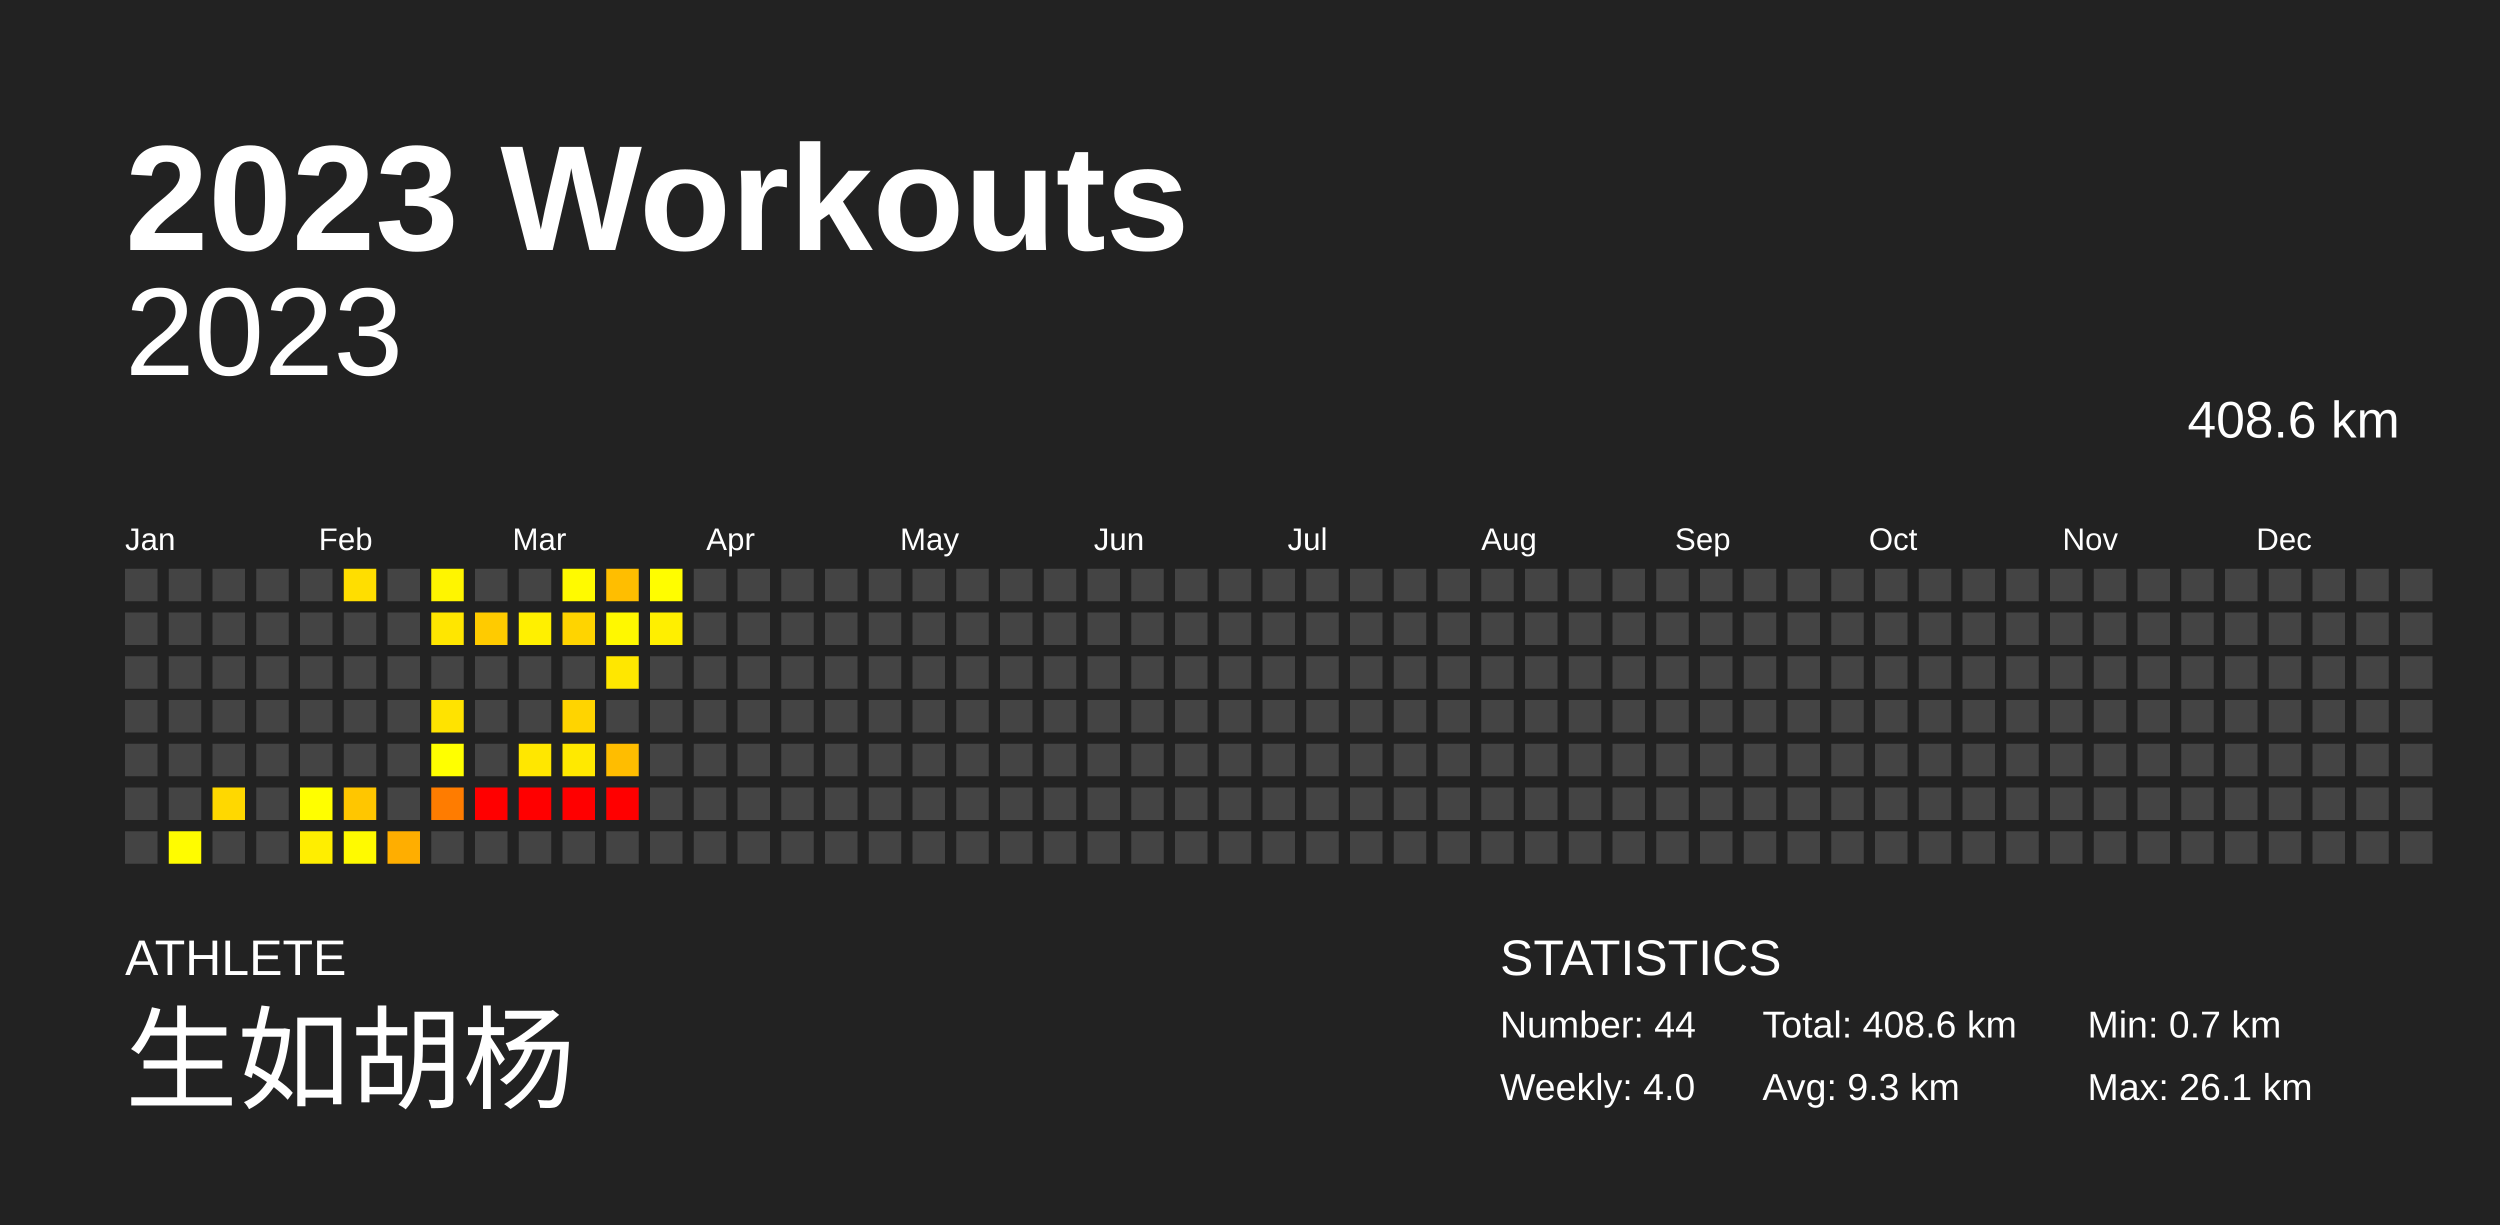
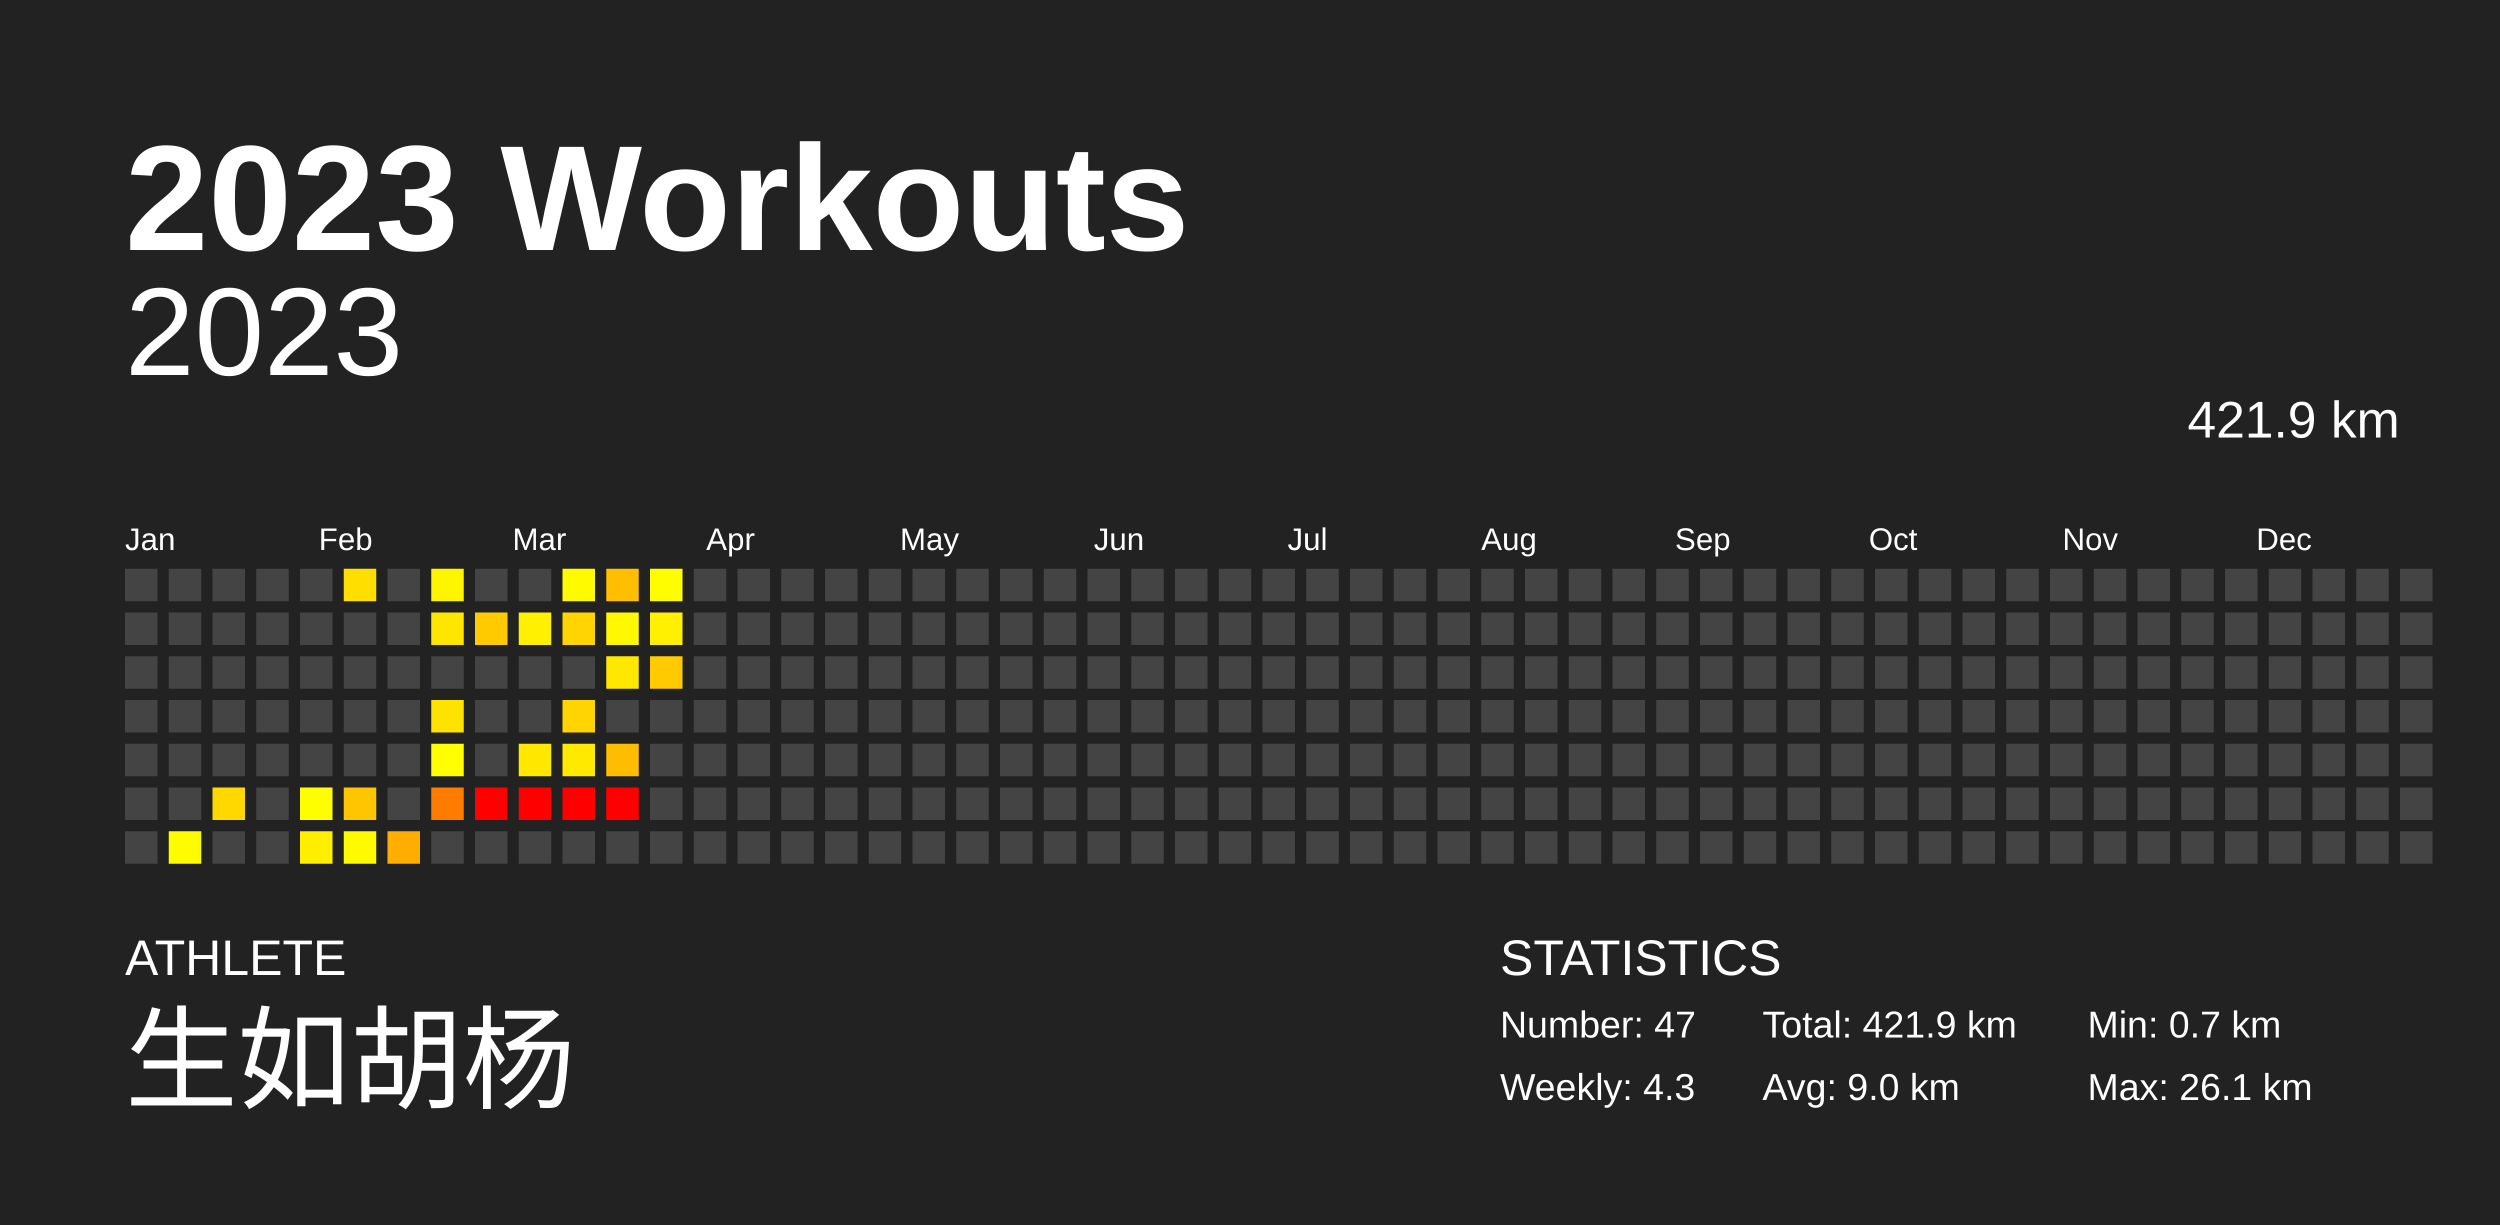
<svg xmlns="http://www.w3.org/2000/svg" baseProfile="full" height="98mm" version="1.1" viewBox="0,0,200,98" width="200mm">
  <defs />
  <rect fill="#222222" height="98" width="200" x="0" y="0" />
  <text fill="#FFFFFF" style="font-size:12px; font-family:Arial; font-weight:bold;" x="10" y="20">2023 Workouts</text>
  <text fill="#FFFFFF" style="font-size:4px; font-family:Arial" x="10" y="78">ATHLETE</text>
  <text fill="#FFFFFF" style="font-size:9px; font-family:Arial" x="10" y="88">生如胡杨</text>
  <text fill="#FFFFFF" style="font-size:4px; font-family:Arial" x="120" y="78">STATISTICS</text>
-   <text fill="#FFFFFF" style="font-size:3px; font-family:Arial" x="120" y="83">Number: 44</text>
-   <text fill="#FFFFFF" style="font-size:3px; font-family:Arial" x="120" y="88">Weekly: 4.0</text>
-   <text fill="#FFFFFF" style="font-size:3px; font-family:Arial" x="141" y="83">Total: 408.6 km</text>
-   <text fill="#FFFFFF" style="font-size:3px; font-family:Arial" x="141" y="88">Avg: 9.3 km</text>
+   <text fill="#FFFFFF" style="font-size:3px; font-family:Arial" x="120" y="83">Number: 47</text>
+   <text fill="#FFFFFF" style="font-size:3px; font-family:Arial" x="120" y="88">Weekly: 4.3</text>
+   <text fill="#FFFFFF" style="font-size:3px; font-family:Arial" x="141" y="83">Total: 421.9 km</text>
+   <text fill="#FFFFFF" style="font-size:3px; font-family:Arial" x="141" y="88">Avg: 9.0 km</text>
  <text fill="#FFFFFF" style="font-size:3px; font-family:Arial" x="167" y="83">Min: 0.7 km</text>
  <text fill="#FFFFFF" style="font-size:3px; font-family:Arial" x="167" y="88">Max: 26.1 km</text>
  <text alignment-baseline="hanging" fill="#FFFFFF" style="font-size:10.0px; font-family:Arial;" x="10" y="30">2023</text>
-   <text alignment-baseline="hanging" fill="#FFFFFF" style="font-size:4.125px; font-family:Arial;" x="175" y="35">408.6 km</text>
+   <text alignment-baseline="hanging" fill="#FFFFFF" style="font-size:4.125px; font-family:Arial;" x="175" y="35">421.9 km</text>
  <text fill="#FFFFFF" style="font-size:2.5px; font-family:Arial" x="10.0" y="44">Jan</text>
  <text fill="#FFFFFF" style="font-size:2.5px; font-family:Arial" x="25.5" y="44">Feb</text>
  <text fill="#FFFFFF" style="font-size:2.5px; font-family:Arial" x="41.0" y="44">Mar</text>
  <text fill="#FFFFFF" style="font-size:2.5px; font-family:Arial" x="56.5" y="44">Apr</text>
  <text fill="#FFFFFF" style="font-size:2.5px; font-family:Arial" x="72.0" y="44">May</text>
  <text fill="#FFFFFF" style="font-size:2.5px; font-family:Arial" x="87.5" y="44">Jun</text>
  <text fill="#FFFFFF" style="font-size:2.5px; font-family:Arial" x="103.0" y="44">Jul</text>
  <text fill="#FFFFFF" style="font-size:2.5px; font-family:Arial" x="118.5" y="44">Aug</text>
  <text fill="#FFFFFF" style="font-size:2.5px; font-family:Arial" x="134.0" y="44">Sep</text>
  <text fill="#FFFFFF" style="font-size:2.5px; font-family:Arial" x="149.5" y="44">Oct</text>
  <text fill="#FFFFFF" style="font-size:2.5px; font-family:Arial" x="165.0" y="44">Nov</text>
  <text fill="#FFFFFF" style="font-size:2.5px; font-family:Arial" x="180.5" y="44">Dec</text>
  <rect fill="#444444" height="2.6" width="2.6" x="10.0" y="45.5" />
  <rect fill="#444444" height="2.6" width="2.6" x="10.0" y="49.0" />
  <rect fill="#444444" height="2.6" width="2.6" x="10.0" y="52.5" />
  <rect fill="#444444" height="2.6" width="2.6" x="10.0" y="56.0" />
  <rect fill="#444444" height="2.6" width="2.6" x="10.0" y="59.5" />
  <rect fill="#444444" height="2.6" width="2.6" x="10.0" y="63.0" />
  <rect fill="#444444" height="2.6" width="2.6" x="10.0" y="66.5" />
  <rect fill="#444444" height="2.6" width="2.6" x="13.5" y="45.5" />
  <rect fill="#444444" height="2.6" width="2.6" x="13.5" y="49.0" />
  <rect fill="#444444" height="2.6" width="2.6" x="13.5" y="52.5" />
  <rect fill="#444444" height="2.6" width="2.6" x="13.5" y="56.0" />
  <rect fill="#444444" height="2.6" width="2.6" x="13.5" y="59.5" />
  <rect fill="#444444" height="2.6" width="2.6" x="13.5" y="63.0" />
  <rect fill="#fffc00" height="2.6" width="2.6" x="13.5" y="66.5" />
  <rect fill="#444444" height="2.6" width="2.6" x="17.0" y="45.5" />
  <rect fill="#444444" height="2.6" width="2.6" x="17.0" y="49.0" />
  <rect fill="#444444" height="2.6" width="2.6" x="17.0" y="52.5" />
  <rect fill="#444444" height="2.6" width="2.6" x="17.0" y="56.0" />
  <rect fill="#444444" height="2.6" width="2.6" x="17.0" y="59.5" />
  <rect fill="#ffd800" height="2.6" width="2.6" x="17.0" y="63.0" />
  <rect fill="#444444" height="2.6" width="2.6" x="17.0" y="66.5" />
  <rect fill="#444444" height="2.6" width="2.6" x="20.5" y="45.5" />
  <rect fill="#444444" height="2.6" width="2.6" x="20.5" y="49.0" />
  <rect fill="#444444" height="2.6" width="2.6" x="20.5" y="52.5" />
  <rect fill="#444444" height="2.6" width="2.6" x="20.5" y="56.0" />
  <rect fill="#444444" height="2.6" width="2.6" x="20.5" y="59.5" />
  <rect fill="#444444" height="2.6" width="2.6" x="20.5" y="63.0" />
  <rect fill="#444444" height="2.6" width="2.6" x="20.5" y="66.5" />
  <rect fill="#444444" height="2.6" width="2.6" x="24.0" y="45.5" />
  <rect fill="#444444" height="2.6" width="2.6" x="24.0" y="49.0" />
  <rect fill="#444444" height="2.6" width="2.6" x="24.0" y="52.5" />
  <rect fill="#444444" height="2.6" width="2.6" x="24.0" y="56.0" />
  <rect fill="#444444" height="2.6" width="2.6" x="24.0" y="59.5" />
  <rect fill="#fffe00" height="2.6" width="2.6" x="24.0" y="63.0" />
  <rect fill="#ffee00" height="2.6" width="2.6" x="24.0" y="66.5" />
  <rect fill="#ffde00" height="2.6" width="2.6" x="27.5" y="45.5" />
  <rect fill="#444444" height="2.6" width="2.6" x="27.5" y="49.0" />
  <rect fill="#444444" height="2.6" width="2.6" x="27.5" y="52.5" />
  <rect fill="#444444" height="2.6" width="2.6" x="27.5" y="56.0" />
  <rect fill="#444444" height="2.6" width="2.6" x="27.5" y="59.5" />
  <rect fill="#ffc600" height="2.6" width="2.6" x="27.5" y="63.0" />
  <rect fill="#fffa00" height="2.6" width="2.6" x="27.5" y="66.5" />
  <rect fill="#444444" height="2.6" width="2.6" x="31.0" y="45.5" />
  <rect fill="#444444" height="2.6" width="2.6" x="31.0" y="49.0" />
  <rect fill="#444444" height="2.6" width="2.6" x="31.0" y="52.5" />
  <rect fill="#444444" height="2.6" width="2.6" x="31.0" y="56.0" />
  <rect fill="#444444" height="2.6" width="2.6" x="31.0" y="59.5" />
  <rect fill="#444444" height="2.6" width="2.6" x="31.0" y="63.0" />
  <rect fill="#ffae00" height="2.6" width="2.6" x="31.0" y="66.5" />
  <rect fill="#fff500" height="2.6" width="2.6" x="34.5" y="45.5" />
  <rect fill="#ffe600" height="2.6" width="2.6" x="34.5" y="49.0" />
  <rect fill="#444444" height="2.6" width="2.6" x="34.5" y="52.5" />
  <rect fill="#ffe300" height="2.6" width="2.6" x="34.5" y="56.0" />
  <rect fill="#ffff00" height="2.6" width="2.6" x="34.5" y="59.5" />
  <rect fill="#ff7c00" height="2.6" width="2.6" x="34.5" y="63.0" />
  <rect fill="#444444" height="2.6" width="2.6" x="34.5" y="66.5" />
  <rect fill="#444444" height="2.6" width="2.6" x="38.0" y="45.5" />
  <rect fill="#ffcb00" height="2.6" width="2.6" x="38.0" y="49.0" />
  <rect fill="#444444" height="2.6" width="2.6" x="38.0" y="52.5" />
  <rect fill="#444444" height="2.6" width="2.6" x="38.0" y="56.0" />
  <rect fill="#444444" height="2.6" width="2.6" x="38.0" y="59.5" />
  <rect fill="red" height="2.6" width="2.6" x="38.0" y="63.0" />
  <rect fill="#444444" height="2.6" width="2.6" x="38.0" y="66.5" />
  <rect fill="#444444" height="2.6" width="2.6" x="41.5" y="45.5" />
  <rect fill="#fff000" height="2.6" width="2.6" x="41.5" y="49.0" />
  <rect fill="#444444" height="2.6" width="2.6" x="41.5" y="52.5" />
  <rect fill="#444444" height="2.6" width="2.6" x="41.5" y="56.0" />
  <rect fill="#ffe700" height="2.6" width="2.6" x="41.5" y="59.5" />
  <rect fill="red" height="2.6" width="2.6" x="41.5" y="63.0" />
  <rect fill="#444444" height="2.6" width="2.6" x="41.5" y="66.5" />
  <rect fill="#fffa00" height="2.6" width="2.6" x="45.0" y="45.5" />
  <rect fill="#ffd400" height="2.6" width="2.6" x="45.0" y="49.0" />
  <rect fill="#444444" height="2.6" width="2.6" x="45.0" y="52.5" />
  <rect fill="#ffd400" height="2.6" width="2.6" x="45.0" y="56.0" />
  <rect fill="#ffe900" height="2.6" width="2.6" x="45.0" y="59.5" />
  <rect fill="red" height="2.6" width="2.6" x="45.0" y="63.0" />
  <rect fill="#444444" height="2.6" width="2.6" x="45.0" y="66.5" />
  <rect fill="#ffbe00" height="2.6" width="2.6" x="48.5" y="45.5" />
  <rect fill="#fff800" height="2.6" width="2.6" x="48.5" y="49.0" />
  <rect fill="#ffe700" height="2.6" width="2.6" x="48.5" y="52.5" />
  <rect fill="#444444" height="2.6" width="2.6" x="48.5" y="56.0" />
  <rect fill="#ffbd00" height="2.6" width="2.6" x="48.5" y="59.5" />
  <rect fill="red" height="2.6" width="2.6" x="48.5" y="63.0" />
  <rect fill="#444444" height="2.6" width="2.6" x="48.5" y="66.5" />
  <rect fill="#fffd00" height="2.6" width="2.6" x="52.0" y="45.5" />
  <rect fill="#ffef00" height="2.6" width="2.6" x="52.0" y="49.0" />
-   <rect fill="#444444" height="2.6" width="2.6" x="52.0" y="52.5" />
+   <rect fill="#ffcb00" height="2.6" width="2.6" x="52.0" y="52.5" />
  <rect fill="#444444" height="2.6" width="2.6" x="52.0" y="56.0" />
  <rect fill="#444444" height="2.6" width="2.6" x="52.0" y="59.5" />
  <rect fill="#444444" height="2.6" width="2.6" x="52.0" y="63.0" />
  <rect fill="#444444" height="2.6" width="2.6" x="52.0" y="66.5" />
  <rect fill="#444444" height="2.6" width="2.6" x="55.5" y="45.5" />
  <rect fill="#444444" height="2.6" width="2.6" x="55.5" y="49.0" />
  <rect fill="#444444" height="2.6" width="2.6" x="55.5" y="52.5" />
  <rect fill="#444444" height="2.6" width="2.6" x="55.5" y="56.0" />
  <rect fill="#444444" height="2.6" width="2.6" x="55.5" y="59.5" />
  <rect fill="#444444" height="2.6" width="2.6" x="55.5" y="63.0" />
  <rect fill="#444444" height="2.6" width="2.6" x="55.5" y="66.5" />
  <rect fill="#444444" height="2.6" width="2.6" x="59.0" y="45.5" />
  <rect fill="#444444" height="2.6" width="2.6" x="59.0" y="49.0" />
  <rect fill="#444444" height="2.6" width="2.6" x="59.0" y="52.5" />
  <rect fill="#444444" height="2.6" width="2.6" x="59.0" y="56.0" />
  <rect fill="#444444" height="2.6" width="2.6" x="59.0" y="59.5" />
  <rect fill="#444444" height="2.6" width="2.6" x="59.0" y="63.0" />
  <rect fill="#444444" height="2.6" width="2.6" x="59.0" y="66.5" />
  <rect fill="#444444" height="2.6" width="2.6" x="62.5" y="45.5" />
  <rect fill="#444444" height="2.6" width="2.6" x="62.5" y="49.0" />
  <rect fill="#444444" height="2.6" width="2.6" x="62.5" y="52.5" />
  <rect fill="#444444" height="2.6" width="2.6" x="62.5" y="56.0" />
  <rect fill="#444444" height="2.6" width="2.6" x="62.5" y="59.5" />
  <rect fill="#444444" height="2.6" width="2.6" x="62.5" y="63.0" />
  <rect fill="#444444" height="2.6" width="2.6" x="62.5" y="66.5" />
  <rect fill="#444444" height="2.6" width="2.6" x="66.0" y="45.5" />
  <rect fill="#444444" height="2.6" width="2.6" x="66.0" y="49.0" />
  <rect fill="#444444" height="2.6" width="2.6" x="66.0" y="52.5" />
  <rect fill="#444444" height="2.6" width="2.6" x="66.0" y="56.0" />
  <rect fill="#444444" height="2.6" width="2.6" x="66.0" y="59.5" />
  <rect fill="#444444" height="2.6" width="2.6" x="66.0" y="63.0" />
  <rect fill="#444444" height="2.6" width="2.6" x="66.0" y="66.5" />
  <rect fill="#444444" height="2.6" width="2.6" x="69.5" y="45.5" />
  <rect fill="#444444" height="2.6" width="2.6" x="69.5" y="49.0" />
  <rect fill="#444444" height="2.6" width="2.6" x="69.5" y="52.5" />
  <rect fill="#444444" height="2.6" width="2.6" x="69.5" y="56.0" />
  <rect fill="#444444" height="2.6" width="2.6" x="69.5" y="59.5" />
  <rect fill="#444444" height="2.6" width="2.6" x="69.5" y="63.0" />
  <rect fill="#444444" height="2.6" width="2.6" x="69.5" y="66.5" />
  <rect fill="#444444" height="2.6" width="2.6" x="73.0" y="45.5" />
  <rect fill="#444444" height="2.6" width="2.6" x="73.0" y="49.0" />
  <rect fill="#444444" height="2.6" width="2.6" x="73.0" y="52.5" />
  <rect fill="#444444" height="2.6" width="2.6" x="73.0" y="56.0" />
  <rect fill="#444444" height="2.6" width="2.6" x="73.0" y="59.5" />
  <rect fill="#444444" height="2.6" width="2.6" x="73.0" y="63.0" />
  <rect fill="#444444" height="2.6" width="2.6" x="73.0" y="66.5" />
  <rect fill="#444444" height="2.6" width="2.6" x="76.5" y="45.5" />
  <rect fill="#444444" height="2.6" width="2.6" x="76.5" y="49.0" />
  <rect fill="#444444" height="2.6" width="2.6" x="76.5" y="52.5" />
  <rect fill="#444444" height="2.6" width="2.6" x="76.5" y="56.0" />
  <rect fill="#444444" height="2.6" width="2.6" x="76.5" y="59.5" />
  <rect fill="#444444" height="2.6" width="2.6" x="76.5" y="63.0" />
  <rect fill="#444444" height="2.6" width="2.6" x="76.5" y="66.5" />
  <rect fill="#444444" height="2.6" width="2.6" x="80.0" y="45.5" />
  <rect fill="#444444" height="2.6" width="2.6" x="80.0" y="49.0" />
  <rect fill="#444444" height="2.6" width="2.6" x="80.0" y="52.5" />
  <rect fill="#444444" height="2.6" width="2.6" x="80.0" y="56.0" />
  <rect fill="#444444" height="2.6" width="2.6" x="80.0" y="59.5" />
  <rect fill="#444444" height="2.6" width="2.6" x="80.0" y="63.0" />
  <rect fill="#444444" height="2.6" width="2.6" x="80.0" y="66.5" />
  <rect fill="#444444" height="2.6" width="2.6" x="83.5" y="45.5" />
  <rect fill="#444444" height="2.6" width="2.6" x="83.5" y="49.0" />
  <rect fill="#444444" height="2.6" width="2.6" x="83.5" y="52.5" />
  <rect fill="#444444" height="2.6" width="2.6" x="83.5" y="56.0" />
  <rect fill="#444444" height="2.6" width="2.6" x="83.5" y="59.5" />
  <rect fill="#444444" height="2.6" width="2.6" x="83.5" y="63.0" />
  <rect fill="#444444" height="2.6" width="2.6" x="83.5" y="66.5" />
  <rect fill="#444444" height="2.6" width="2.6" x="87.0" y="45.5" />
  <rect fill="#444444" height="2.6" width="2.6" x="87.0" y="49.0" />
  <rect fill="#444444" height="2.6" width="2.6" x="87.0" y="52.5" />
  <rect fill="#444444" height="2.6" width="2.6" x="87.0" y="56.0" />
  <rect fill="#444444" height="2.6" width="2.6" x="87.0" y="59.5" />
  <rect fill="#444444" height="2.6" width="2.6" x="87.0" y="63.0" />
  <rect fill="#444444" height="2.6" width="2.6" x="87.0" y="66.5" />
  <rect fill="#444444" height="2.6" width="2.6" x="90.5" y="45.5" />
  <rect fill="#444444" height="2.6" width="2.6" x="90.5" y="49.0" />
  <rect fill="#444444" height="2.6" width="2.6" x="90.5" y="52.5" />
  <rect fill="#444444" height="2.6" width="2.6" x="90.5" y="56.0" />
  <rect fill="#444444" height="2.6" width="2.6" x="90.5" y="59.5" />
  <rect fill="#444444" height="2.6" width="2.6" x="90.5" y="63.0" />
  <rect fill="#444444" height="2.6" width="2.6" x="90.5" y="66.5" />
  <rect fill="#444444" height="2.6" width="2.6" x="94.0" y="45.5" />
  <rect fill="#444444" height="2.6" width="2.6" x="94.0" y="49.0" />
  <rect fill="#444444" height="2.6" width="2.6" x="94.0" y="52.5" />
  <rect fill="#444444" height="2.6" width="2.6" x="94.0" y="56.0" />
  <rect fill="#444444" height="2.6" width="2.6" x="94.0" y="59.5" />
  <rect fill="#444444" height="2.6" width="2.6" x="94.0" y="63.0" />
  <rect fill="#444444" height="2.6" width="2.6" x="94.0" y="66.5" />
  <rect fill="#444444" height="2.6" width="2.6" x="97.5" y="45.5" />
  <rect fill="#444444" height="2.6" width="2.6" x="97.5" y="49.0" />
  <rect fill="#444444" height="2.6" width="2.6" x="97.5" y="52.5" />
  <rect fill="#444444" height="2.6" width="2.6" x="97.5" y="56.0" />
  <rect fill="#444444" height="2.6" width="2.6" x="97.5" y="59.5" />
  <rect fill="#444444" height="2.6" width="2.6" x="97.5" y="63.0" />
  <rect fill="#444444" height="2.6" width="2.6" x="97.5" y="66.5" />
  <rect fill="#444444" height="2.6" width="2.6" x="101.0" y="45.5" />
  <rect fill="#444444" height="2.6" width="2.6" x="101.0" y="49.0" />
  <rect fill="#444444" height="2.6" width="2.6" x="101.0" y="52.5" />
  <rect fill="#444444" height="2.6" width="2.6" x="101.0" y="56.0" />
  <rect fill="#444444" height="2.6" width="2.6" x="101.0" y="59.5" />
  <rect fill="#444444" height="2.6" width="2.6" x="101.0" y="63.0" />
  <rect fill="#444444" height="2.6" width="2.6" x="101.0" y="66.5" />
  <rect fill="#444444" height="2.6" width="2.6" x="104.5" y="45.5" />
  <rect fill="#444444" height="2.6" width="2.6" x="104.5" y="49.0" />
  <rect fill="#444444" height="2.6" width="2.6" x="104.5" y="52.5" />
  <rect fill="#444444" height="2.6" width="2.6" x="104.5" y="56.0" />
  <rect fill="#444444" height="2.6" width="2.6" x="104.5" y="59.5" />
  <rect fill="#444444" height="2.6" width="2.6" x="104.5" y="63.0" />
  <rect fill="#444444" height="2.6" width="2.6" x="104.5" y="66.5" />
  <rect fill="#444444" height="2.6" width="2.6" x="108.0" y="45.5" />
  <rect fill="#444444" height="2.6" width="2.6" x="108.0" y="49.0" />
  <rect fill="#444444" height="2.6" width="2.6" x="108.0" y="52.5" />
  <rect fill="#444444" height="2.6" width="2.6" x="108.0" y="56.0" />
  <rect fill="#444444" height="2.6" width="2.6" x="108.0" y="59.5" />
  <rect fill="#444444" height="2.6" width="2.6" x="108.0" y="63.0" />
  <rect fill="#444444" height="2.6" width="2.6" x="108.0" y="66.5" />
  <rect fill="#444444" height="2.6" width="2.6" x="111.5" y="45.5" />
  <rect fill="#444444" height="2.6" width="2.6" x="111.5" y="49.0" />
  <rect fill="#444444" height="2.6" width="2.6" x="111.5" y="52.5" />
  <rect fill="#444444" height="2.6" width="2.6" x="111.5" y="56.0" />
  <rect fill="#444444" height="2.6" width="2.6" x="111.5" y="59.5" />
  <rect fill="#444444" height="2.6" width="2.6" x="111.5" y="63.0" />
  <rect fill="#444444" height="2.6" width="2.6" x="111.5" y="66.5" />
  <rect fill="#444444" height="2.6" width="2.6" x="115.0" y="45.5" />
  <rect fill="#444444" height="2.6" width="2.6" x="115.0" y="49.0" />
  <rect fill="#444444" height="2.6" width="2.6" x="115.0" y="52.5" />
  <rect fill="#444444" height="2.6" width="2.6" x="115.0" y="56.0" />
  <rect fill="#444444" height="2.6" width="2.6" x="115.0" y="59.5" />
  <rect fill="#444444" height="2.6" width="2.6" x="115.0" y="63.0" />
  <rect fill="#444444" height="2.6" width="2.6" x="115.0" y="66.5" />
  <rect fill="#444444" height="2.6" width="2.6" x="118.5" y="45.5" />
  <rect fill="#444444" height="2.6" width="2.6" x="118.5" y="49.0" />
  <rect fill="#444444" height="2.6" width="2.6" x="118.5" y="52.5" />
  <rect fill="#444444" height="2.6" width="2.6" x="118.5" y="56.0" />
  <rect fill="#444444" height="2.6" width="2.6" x="118.5" y="59.5" />
  <rect fill="#444444" height="2.6" width="2.6" x="118.5" y="63.0" />
  <rect fill="#444444" height="2.6" width="2.6" x="118.5" y="66.5" />
  <rect fill="#444444" height="2.6" width="2.6" x="122.0" y="45.5" />
  <rect fill="#444444" height="2.6" width="2.6" x="122.0" y="49.0" />
  <rect fill="#444444" height="2.6" width="2.6" x="122.0" y="52.5" />
  <rect fill="#444444" height="2.6" width="2.6" x="122.0" y="56.0" />
  <rect fill="#444444" height="2.6" width="2.6" x="122.0" y="59.5" />
  <rect fill="#444444" height="2.6" width="2.6" x="122.0" y="63.0" />
  <rect fill="#444444" height="2.6" width="2.6" x="122.0" y="66.5" />
  <rect fill="#444444" height="2.6" width="2.6" x="125.5" y="45.5" />
  <rect fill="#444444" height="2.6" width="2.6" x="125.5" y="49.0" />
  <rect fill="#444444" height="2.6" width="2.6" x="125.5" y="52.5" />
  <rect fill="#444444" height="2.6" width="2.6" x="125.5" y="56.0" />
  <rect fill="#444444" height="2.6" width="2.6" x="125.5" y="59.5" />
  <rect fill="#444444" height="2.6" width="2.6" x="125.5" y="63.0" />
  <rect fill="#444444" height="2.6" width="2.6" x="125.5" y="66.5" />
  <rect fill="#444444" height="2.6" width="2.6" x="129.0" y="45.5" />
  <rect fill="#444444" height="2.6" width="2.6" x="129.0" y="49.0" />
  <rect fill="#444444" height="2.6" width="2.6" x="129.0" y="52.5" />
  <rect fill="#444444" height="2.6" width="2.6" x="129.0" y="56.0" />
  <rect fill="#444444" height="2.6" width="2.6" x="129.0" y="59.5" />
  <rect fill="#444444" height="2.6" width="2.6" x="129.0" y="63.0" />
  <rect fill="#444444" height="2.6" width="2.6" x="129.0" y="66.5" />
  <rect fill="#444444" height="2.6" width="2.6" x="132.5" y="45.5" />
  <rect fill="#444444" height="2.6" width="2.6" x="132.5" y="49.0" />
  <rect fill="#444444" height="2.6" width="2.6" x="132.5" y="52.5" />
  <rect fill="#444444" height="2.6" width="2.6" x="132.5" y="56.0" />
  <rect fill="#444444" height="2.6" width="2.6" x="132.5" y="59.5" />
  <rect fill="#444444" height="2.6" width="2.6" x="132.5" y="63.0" />
  <rect fill="#444444" height="2.6" width="2.6" x="132.5" y="66.5" />
  <rect fill="#444444" height="2.6" width="2.6" x="136.0" y="45.5" />
  <rect fill="#444444" height="2.6" width="2.6" x="136.0" y="49.0" />
  <rect fill="#444444" height="2.6" width="2.6" x="136.0" y="52.5" />
  <rect fill="#444444" height="2.6" width="2.6" x="136.0" y="56.0" />
  <rect fill="#444444" height="2.6" width="2.6" x="136.0" y="59.5" />
  <rect fill="#444444" height="2.6" width="2.6" x="136.0" y="63.0" />
  <rect fill="#444444" height="2.6" width="2.6" x="136.0" y="66.5" />
  <rect fill="#444444" height="2.6" width="2.6" x="139.5" y="45.5" />
  <rect fill="#444444" height="2.6" width="2.6" x="139.5" y="49.0" />
  <rect fill="#444444" height="2.6" width="2.6" x="139.5" y="52.5" />
  <rect fill="#444444" height="2.6" width="2.6" x="139.5" y="56.0" />
  <rect fill="#444444" height="2.6" width="2.6" x="139.5" y="59.5" />
  <rect fill="#444444" height="2.6" width="2.6" x="139.5" y="63.0" />
  <rect fill="#444444" height="2.6" width="2.6" x="139.5" y="66.5" />
  <rect fill="#444444" height="2.6" width="2.6" x="143.0" y="45.5" />
  <rect fill="#444444" height="2.6" width="2.6" x="143.0" y="49.0" />
  <rect fill="#444444" height="2.6" width="2.6" x="143.0" y="52.5" />
  <rect fill="#444444" height="2.6" width="2.6" x="143.0" y="56.0" />
  <rect fill="#444444" height="2.6" width="2.6" x="143.0" y="59.5" />
  <rect fill="#444444" height="2.6" width="2.6" x="143.0" y="63.0" />
  <rect fill="#444444" height="2.6" width="2.6" x="143.0" y="66.5" />
  <rect fill="#444444" height="2.6" width="2.6" x="146.5" y="45.5" />
  <rect fill="#444444" height="2.6" width="2.6" x="146.5" y="49.0" />
  <rect fill="#444444" height="2.6" width="2.6" x="146.5" y="52.5" />
  <rect fill="#444444" height="2.6" width="2.6" x="146.5" y="56.0" />
  <rect fill="#444444" height="2.6" width="2.6" x="146.5" y="59.5" />
  <rect fill="#444444" height="2.6" width="2.6" x="146.5" y="63.0" />
  <rect fill="#444444" height="2.6" width="2.6" x="146.5" y="66.5" />
  <rect fill="#444444" height="2.6" width="2.6" x="150.0" y="45.5" />
  <rect fill="#444444" height="2.6" width="2.6" x="150.0" y="49.0" />
  <rect fill="#444444" height="2.6" width="2.6" x="150.0" y="52.5" />
  <rect fill="#444444" height="2.6" width="2.6" x="150.0" y="56.0" />
  <rect fill="#444444" height="2.6" width="2.6" x="150.0" y="59.5" />
  <rect fill="#444444" height="2.6" width="2.6" x="150.0" y="63.0" />
  <rect fill="#444444" height="2.6" width="2.6" x="150.0" y="66.5" />
  <rect fill="#444444" height="2.6" width="2.6" x="153.5" y="45.5" />
  <rect fill="#444444" height="2.6" width="2.6" x="153.5" y="49.0" />
  <rect fill="#444444" height="2.6" width="2.6" x="153.5" y="52.5" />
  <rect fill="#444444" height="2.6" width="2.6" x="153.5" y="56.0" />
  <rect fill="#444444" height="2.6" width="2.6" x="153.5" y="59.5" />
  <rect fill="#444444" height="2.6" width="2.6" x="153.5" y="63.0" />
  <rect fill="#444444" height="2.6" width="2.6" x="153.5" y="66.5" />
  <rect fill="#444444" height="2.6" width="2.6" x="157.0" y="45.5" />
  <rect fill="#444444" height="2.6" width="2.6" x="157.0" y="49.0" />
  <rect fill="#444444" height="2.6" width="2.6" x="157.0" y="52.5" />
  <rect fill="#444444" height="2.6" width="2.6" x="157.0" y="56.0" />
  <rect fill="#444444" height="2.6" width="2.6" x="157.0" y="59.5" />
  <rect fill="#444444" height="2.6" width="2.6" x="157.0" y="63.0" />
  <rect fill="#444444" height="2.6" width="2.6" x="157.0" y="66.5" />
  <rect fill="#444444" height="2.6" width="2.6" x="160.5" y="45.5" />
  <rect fill="#444444" height="2.6" width="2.6" x="160.5" y="49.0" />
  <rect fill="#444444" height="2.6" width="2.6" x="160.5" y="52.5" />
  <rect fill="#444444" height="2.6" width="2.6" x="160.5" y="56.0" />
  <rect fill="#444444" height="2.6" width="2.6" x="160.5" y="59.5" />
  <rect fill="#444444" height="2.6" width="2.6" x="160.5" y="63.0" />
  <rect fill="#444444" height="2.6" width="2.6" x="160.5" y="66.5" />
  <rect fill="#444444" height="2.6" width="2.6" x="164.0" y="45.5" />
  <rect fill="#444444" height="2.6" width="2.6" x="164.0" y="49.0" />
  <rect fill="#444444" height="2.6" width="2.6" x="164.0" y="52.5" />
  <rect fill="#444444" height="2.6" width="2.6" x="164.0" y="56.0" />
  <rect fill="#444444" height="2.6" width="2.6" x="164.0" y="59.5" />
  <rect fill="#444444" height="2.6" width="2.6" x="164.0" y="63.0" />
  <rect fill="#444444" height="2.6" width="2.6" x="164.0" y="66.5" />
  <rect fill="#444444" height="2.6" width="2.6" x="167.5" y="45.5" />
  <rect fill="#444444" height="2.6" width="2.6" x="167.5" y="49.0" />
  <rect fill="#444444" height="2.6" width="2.6" x="167.5" y="52.5" />
  <rect fill="#444444" height="2.6" width="2.6" x="167.5" y="56.0" />
  <rect fill="#444444" height="2.6" width="2.6" x="167.5" y="59.5" />
  <rect fill="#444444" height="2.6" width="2.6" x="167.5" y="63.0" />
  <rect fill="#444444" height="2.6" width="2.6" x="167.5" y="66.5" />
  <rect fill="#444444" height="2.6" width="2.6" x="171.0" y="45.5" />
  <rect fill="#444444" height="2.6" width="2.6" x="171.0" y="49.0" />
  <rect fill="#444444" height="2.6" width="2.6" x="171.0" y="52.5" />
  <rect fill="#444444" height="2.6" width="2.6" x="171.0" y="56.0" />
  <rect fill="#444444" height="2.6" width="2.6" x="171.0" y="59.5" />
  <rect fill="#444444" height="2.6" width="2.6" x="171.0" y="63.0" />
  <rect fill="#444444" height="2.6" width="2.6" x="171.0" y="66.5" />
  <rect fill="#444444" height="2.6" width="2.6" x="174.5" y="45.5" />
  <rect fill="#444444" height="2.6" width="2.6" x="174.5" y="49.0" />
  <rect fill="#444444" height="2.6" width="2.6" x="174.5" y="52.5" />
  <rect fill="#444444" height="2.6" width="2.6" x="174.5" y="56.0" />
  <rect fill="#444444" height="2.6" width="2.6" x="174.5" y="59.5" />
  <rect fill="#444444" height="2.6" width="2.6" x="174.5" y="63.0" />
  <rect fill="#444444" height="2.6" width="2.6" x="174.5" y="66.5" />
  <rect fill="#444444" height="2.6" width="2.6" x="178.0" y="45.5" />
  <rect fill="#444444" height="2.6" width="2.6" x="178.0" y="49.0" />
  <rect fill="#444444" height="2.6" width="2.6" x="178.0" y="52.5" />
  <rect fill="#444444" height="2.6" width="2.6" x="178.0" y="56.0" />
  <rect fill="#444444" height="2.6" width="2.6" x="178.0" y="59.5" />
  <rect fill="#444444" height="2.6" width="2.6" x="178.0" y="63.0" />
  <rect fill="#444444" height="2.6" width="2.6" x="178.0" y="66.5" />
  <rect fill="#444444" height="2.6" width="2.6" x="181.5" y="45.5" />
  <rect fill="#444444" height="2.6" width="2.6" x="181.5" y="49.0" />
  <rect fill="#444444" height="2.6" width="2.6" x="181.5" y="52.5" />
  <rect fill="#444444" height="2.6" width="2.6" x="181.5" y="56.0" />
  <rect fill="#444444" height="2.6" width="2.6" x="181.5" y="59.5" />
  <rect fill="#444444" height="2.6" width="2.6" x="181.5" y="63.0" />
  <rect fill="#444444" height="2.6" width="2.6" x="181.5" y="66.5" />
  <rect fill="#444444" height="2.6" width="2.6" x="185.0" y="45.5" />
  <rect fill="#444444" height="2.6" width="2.6" x="185.0" y="49.0" />
  <rect fill="#444444" height="2.6" width="2.6" x="185.0" y="52.5" />
  <rect fill="#444444" height="2.6" width="2.6" x="185.0" y="56.0" />
  <rect fill="#444444" height="2.6" width="2.6" x="185.0" y="59.5" />
  <rect fill="#444444" height="2.6" width="2.6" x="185.0" y="63.0" />
  <rect fill="#444444" height="2.6" width="2.6" x="185.0" y="66.5" />
  <rect fill="#444444" height="2.6" width="2.6" x="188.5" y="45.5" />
  <rect fill="#444444" height="2.6" width="2.6" x="188.5" y="49.0" />
  <rect fill="#444444" height="2.6" width="2.6" x="188.5" y="52.5" />
  <rect fill="#444444" height="2.6" width="2.6" x="188.5" y="56.0" />
  <rect fill="#444444" height="2.6" width="2.6" x="188.5" y="59.5" />
  <rect fill="#444444" height="2.6" width="2.6" x="188.5" y="63.0" />
  <rect fill="#444444" height="2.6" width="2.6" x="188.5" y="66.5" />
  <rect fill="#444444" height="2.6" width="2.6" x="192.0" y="45.5" />
  <rect fill="#444444" height="2.6" width="2.6" x="192.0" y="49.0" />
  <rect fill="#444444" height="2.6" width="2.6" x="192.0" y="52.5" />
  <rect fill="#444444" height="2.6" width="2.6" x="192.0" y="56.0" />
  <rect fill="#444444" height="2.6" width="2.6" x="192.0" y="59.5" />
  <rect fill="#444444" height="2.6" width="2.6" x="192.0" y="63.0" />
  <rect fill="#444444" height="2.6" width="2.6" x="192.0" y="66.5" />
</svg>
